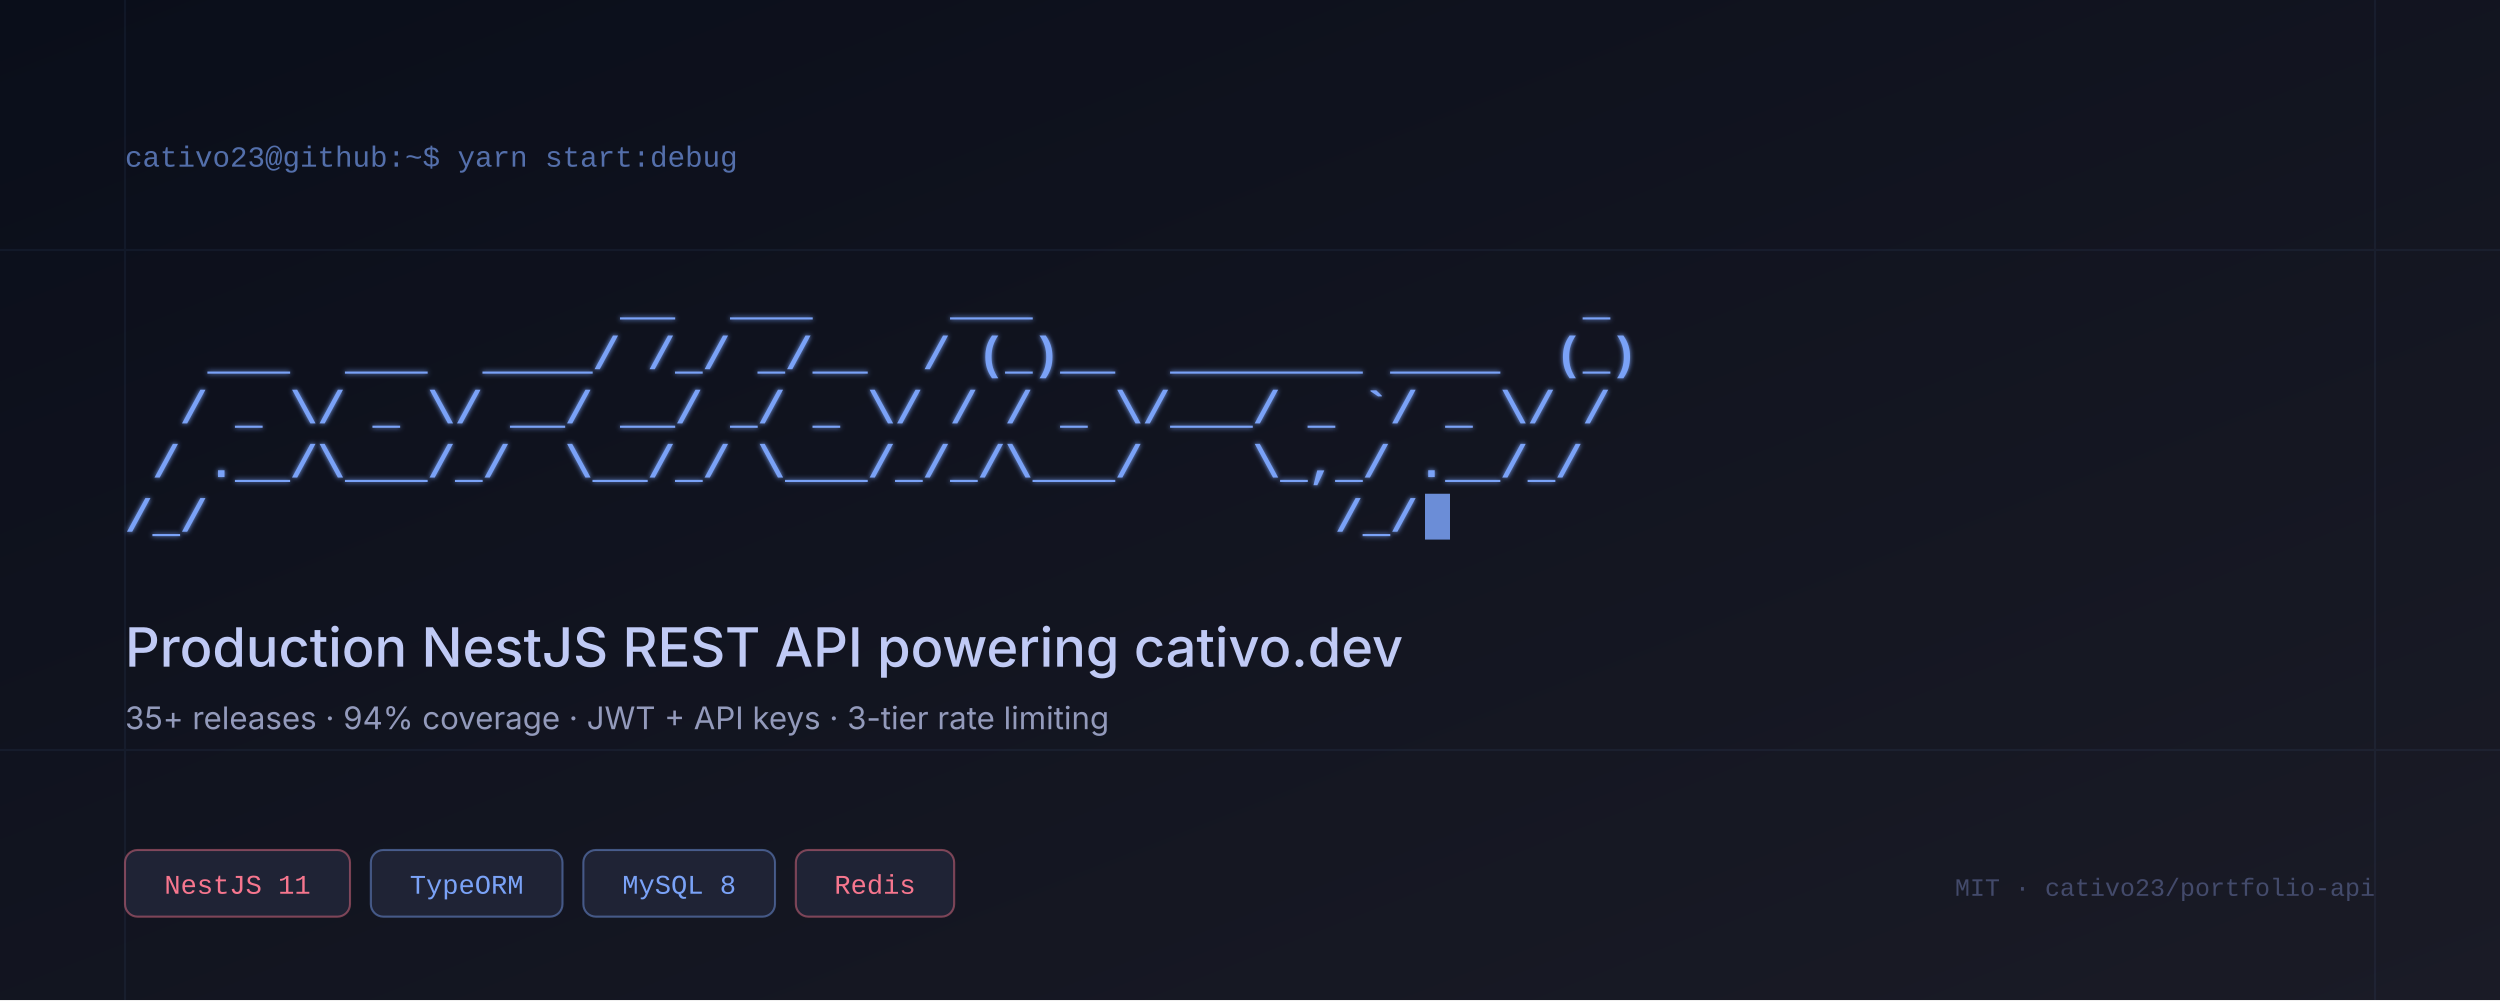
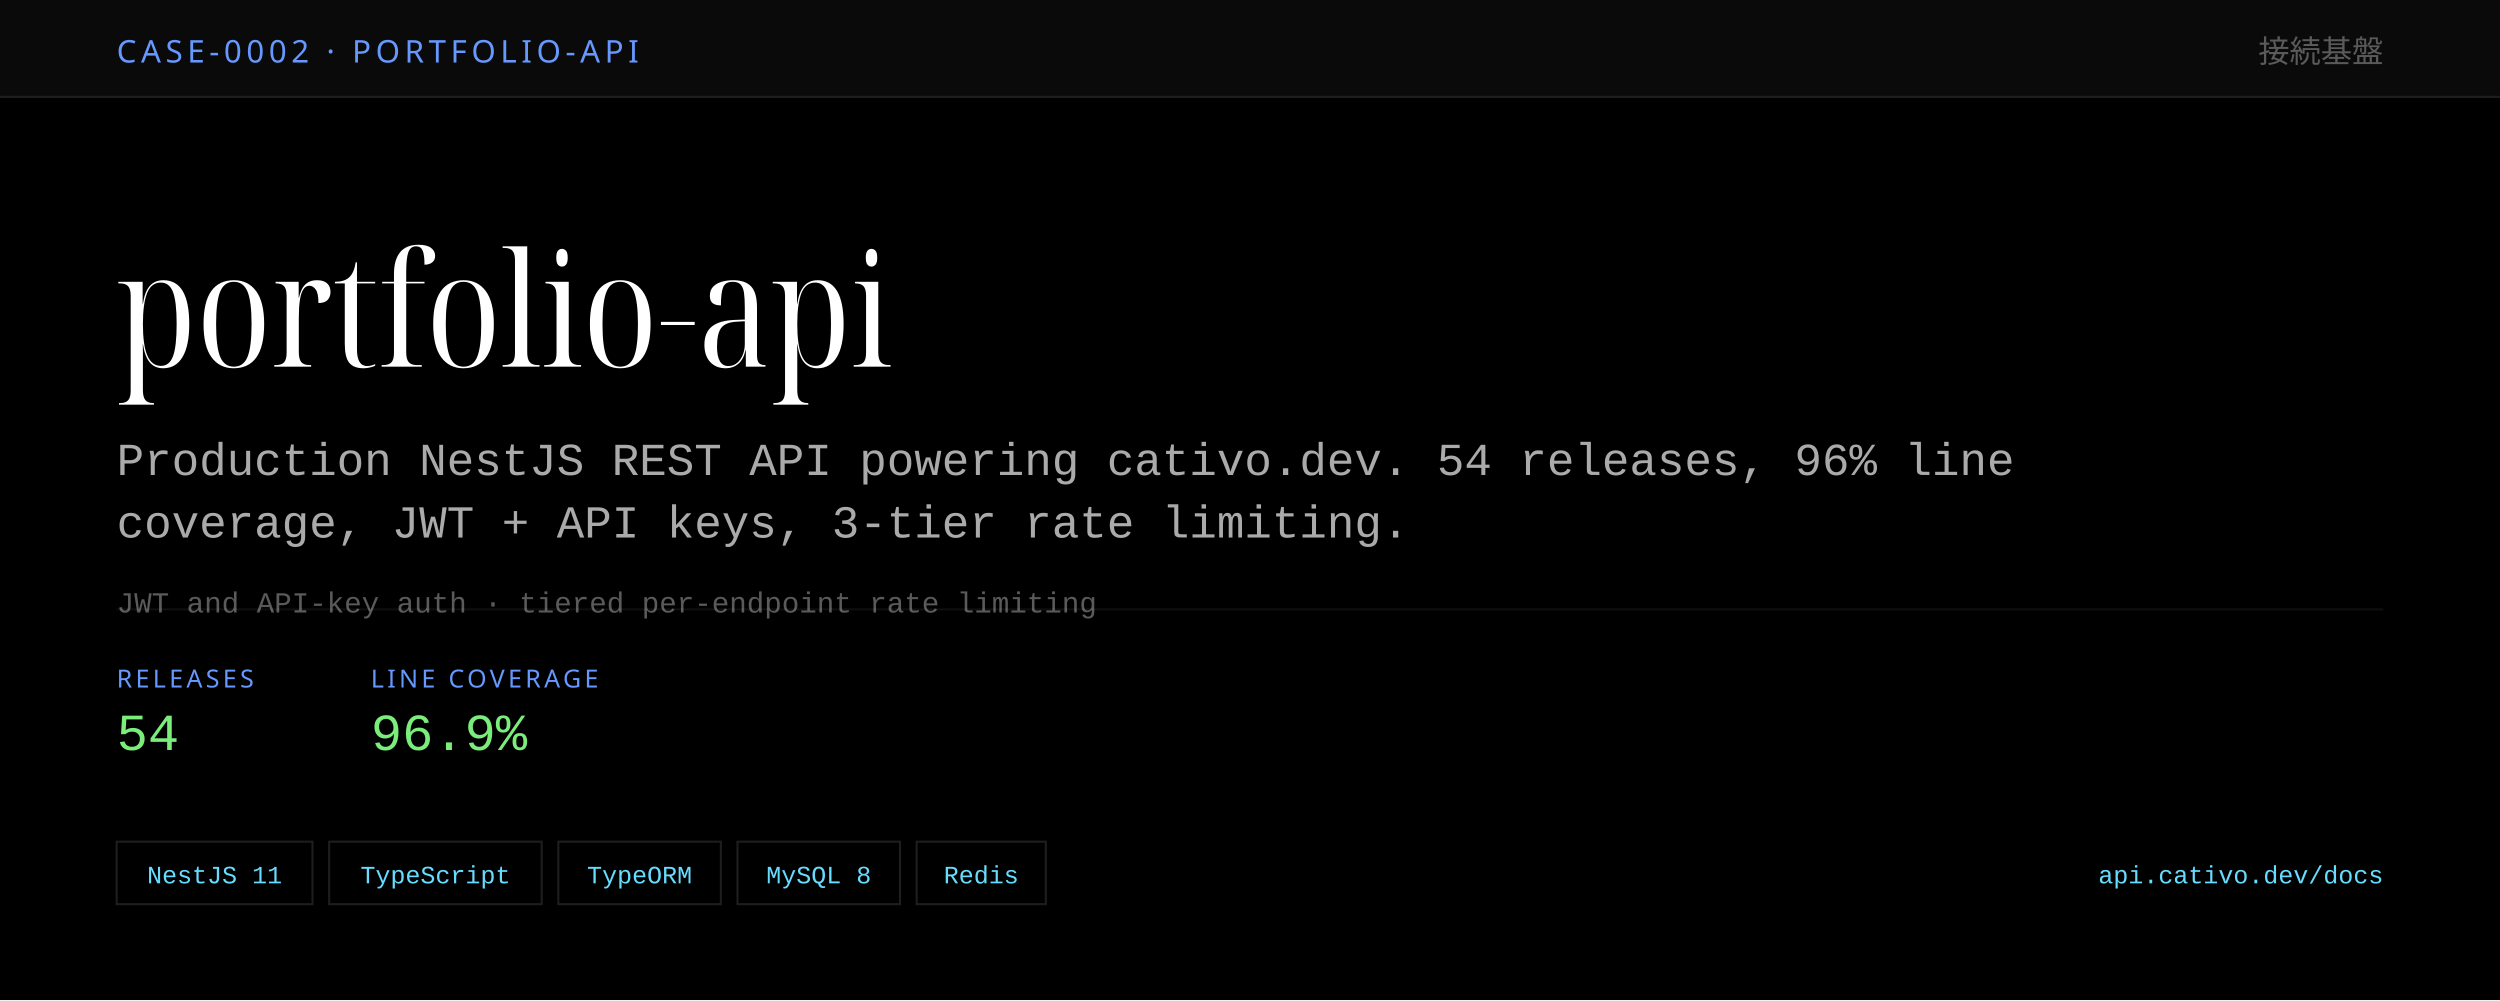
- <svg xmlns="http://www.w3.org/2000/svg" viewBox="0 0 1200 480" width="1200" height="480" role="img" aria-label="portfolio-api — Production NestJS REST API powering cativo.dev">
-   <defs>
-     <linearGradient id="bg" x1="0" y1="0" x2="1" y2="1">
-       <stop offset="0%" stop-color="#0a0e1a" />
-       <stop offset="100%" stop-color="#1a1b26" />
-     </linearGradient>
-     <filter id="softGlow" x="-10%" y="-10%" width="120%" height="120%">
-       <feGaussianBlur stdDeviation="1.4" result="blur" />
-       <feMerge>
-         <feMergeNode in="blur" />
-         <feMergeNode in="SourceGraphic" />
-       </feMerge>
-     </filter>
-     <style>
-       .mono { font-family: 'JetBrains Mono', 'Fira Code', 'Cascadia Code', Consolas, 'Courier New', monospace; }
-       .sans { font-family: 'Inter', -apple-system, BlinkMacSystemFont, 'Segoe UI', Roboto, sans-serif; }
-     </style>
-   </defs>
-   <rect width="1200" height="480" fill="url(#bg)" />
-   <g opacity="0.06" stroke="#7aa2f7" stroke-width="1">
-     <line x1="0" y1="120" x2="1200" y2="120" />
-     <line x1="0" y1="360" x2="1200" y2="360" />
-     <line x1="60" y1="0" x2="60" y2="480" />
-     <line x1="1140" y1="0" x2="1140" y2="480" />
+ <svg xmlns="http://www.w3.org/2000/svg" viewBox="0 0 1200 480" width="1200" height="480" role="img" aria-label="portfolio-api — Production NestJS REST API powering cativo.dev. 54 releases, 96% line coverage, JWT + API keys, 3-tier rate limiting">
+   <style>
+     .mono  { font-family: 'JetBrains Mono','Cascadia Mono',Consolas,'Courier New',monospace; }
+     .stamp { font-family: 'Saira Extra Condensed',Impact,'Arial Narrow',sans-serif; }
+     .title { font-family: 'Noto Serif Display','Times New Roman',serif; }
+     .kanji { font-family: 'Shippori Mincho B1',YuMincho,serif; }
+   </style>
+   <rect width="1200" height="480" fill="#000000" />
+   <rect width="1200" height="46" fill="#0a0a0a" />
+   <rect y="46" width="1200" height="1" fill="rgba(255,255,255,0.12)" />
+   <text class="stamp" x="56" y="30" font-size="15" fill="#6699ff" letter-spacing="2.2">CASE-0002 · PORTFOLIO-API</text>
+   <text class="kanji" x="1144" y="30" font-size="15" fill="#5a5a5a" text-anchor="end">接続基盤</text>
+   <g transform="translate(56,176) scale(0.82,1)">
+     <text class="title" x="0" y="0" font-size="76" fill="#ffffff">portfolio-api</text>
  </g>
-   <text class="mono" x="60" y="80" font-size="14" fill="#7aa2f7" opacity="0.65">cativo23@github:~$ yarn start:debug</text>
-   <g class="mono" font-size="22" fill="#7aa2f7" filter="url(#softGlow)" font-weight="600">
-     <text x="60" y="151" xml:space="preserve">                  __  ___     ___                    _</text>
-     <text x="60" y="177" xml:space="preserve">   ___  ___  ____/ /_/ _/__  / (_)__  _______ ____  (_)</text>
-     <text x="60" y="203" xml:space="preserve">  / _ \/ _ \/ __/ __/ _/ _ \/ / / _ \/___/ _ `/ _ \/ /</text>
-     <text x="60" y="229" xml:space="preserve"> / .__/\___/_/  \__/_/ \___/_/_/\___/    \_,_/ .__/_/</text>
-     <text x="60" y="255" xml:space="preserve">/_/                                         /_/</text>
-   </g>
-   <rect x="684" y="237" width="12" height="22" fill="#7aa2f7" opacity="0.85" />
-   <text class="sans" x="60" y="320" font-size="26" fill="#c0caf5" font-weight="500">Production NestJS REST API powering cativo.dev</text>
-   <text class="sans" x="60" y="350" font-size="15" fill="#a9b1d6" opacity="0.85">35+ releases · 94% coverage · JWT + API keys · 3-tier rate limiting</text>
-   <g class="mono" font-size="13">
-     <g transform="translate(60,408)">
-       <rect width="108" height="32" rx="6" ry="6" fill="#1f2335" stroke="#f7768e" stroke-opacity="0.45" />
-       <text x="54" y="21" fill="#f7768e" text-anchor="middle">NestJS 11</text>
-     </g>
-     <g transform="translate(178,408)">
-       <rect width="92" height="32" rx="6" ry="6" fill="#1f2335" stroke="#7aa2f7" stroke-opacity="0.45" />
-       <text x="46" y="21" fill="#7aa2f7" text-anchor="middle">TypeORM</text>
-     </g>
-     <g transform="translate(280,408)">
-       <rect width="92" height="32" rx="6" ry="6" fill="#1f2335" stroke="#7aa2f7" stroke-opacity="0.45" />
-       <text x="46" y="21" fill="#7aa2f7" text-anchor="middle">MySQL 8</text>
-     </g>
-     <g transform="translate(382,408)">
-       <rect width="76" height="32" rx="6" ry="6" fill="#1f2335" stroke="#f7768e" stroke-opacity="0.45" />
-       <text x="38" y="21" fill="#f7768e" text-anchor="middle">Redis</text>
-     </g>
-   </g>
-   <text class="mono" x="1140" y="430" font-size="12" fill="#565f89" text-anchor="end" opacity="0.7">MIT · cativo23/portfolio-api</text>
+   <text class="mono" x="56" y="228" font-size="22" fill="#aaaaaa">Production NestJS REST API powering cativo.dev. 54 releases, 96% line</text>
+   <text class="mono" x="56" y="258" font-size="22" fill="#aaaaaa">coverage, JWT + API keys, 3-tier rate limiting.</text>
+   <text class="mono" x="56" y="294" font-size="14" fill="#5a5a5a">JWT and API-key auth · tiered per-endpoint rate limiting</text>
+   <rect x="56" y="292" width="1088" height="1" fill="rgba(255,255,255,0.06)" />
+   <text class="stamp" x="56" y="330" font-size="12" fill="#6699ff" letter-spacing="1.6">RELEASES</text>
+   <text class="mono" x="56" y="360" font-size="25" fill="#7aed7a">54</text>
+   <text class="stamp" x="178" y="330" font-size="12" fill="#6699ff" letter-spacing="1.6">LINE COVERAGE</text>
+   <text class="mono" x="178" y="360" font-size="25" fill="#7aed7a">96.9%</text>
+   <rect x="56" y="404" width="94" height="30" fill="none" stroke="rgba(255,255,255,0.12)" />
+   <text class="mono" x="103" y="424" font-size="12" fill="#66ddff" text-anchor="middle">NestJS 11</text>
+   <rect x="158" y="404" width="102" height="30" fill="none" stroke="rgba(255,255,255,0.12)" />
+   <text class="mono" x="209" y="424" font-size="12" fill="#66ddff" text-anchor="middle">TypeScript</text>
+   <rect x="268" y="404" width="78" height="30" fill="none" stroke="rgba(255,255,255,0.12)" />
+   <text class="mono" x="307" y="424" font-size="12" fill="#66ddff" text-anchor="middle">TypeORM</text>
+   <rect x="354" y="404" width="78" height="30" fill="none" stroke="rgba(255,255,255,0.12)" />
+   <text class="mono" x="393" y="424" font-size="12" fill="#66ddff" text-anchor="middle">MySQL 8</text>
+   <rect x="440" y="404" width="62" height="30" fill="none" stroke="rgba(255,255,255,0.12)" />
+   <text class="mono" x="471" y="424" font-size="12" fill="#66ddff" text-anchor="middle">Redis</text>
+   <text class="mono" x="1144" y="424" font-size="12" fill="#66ddff" text-anchor="end">api.cativo.dev/docs</text>
</svg>
